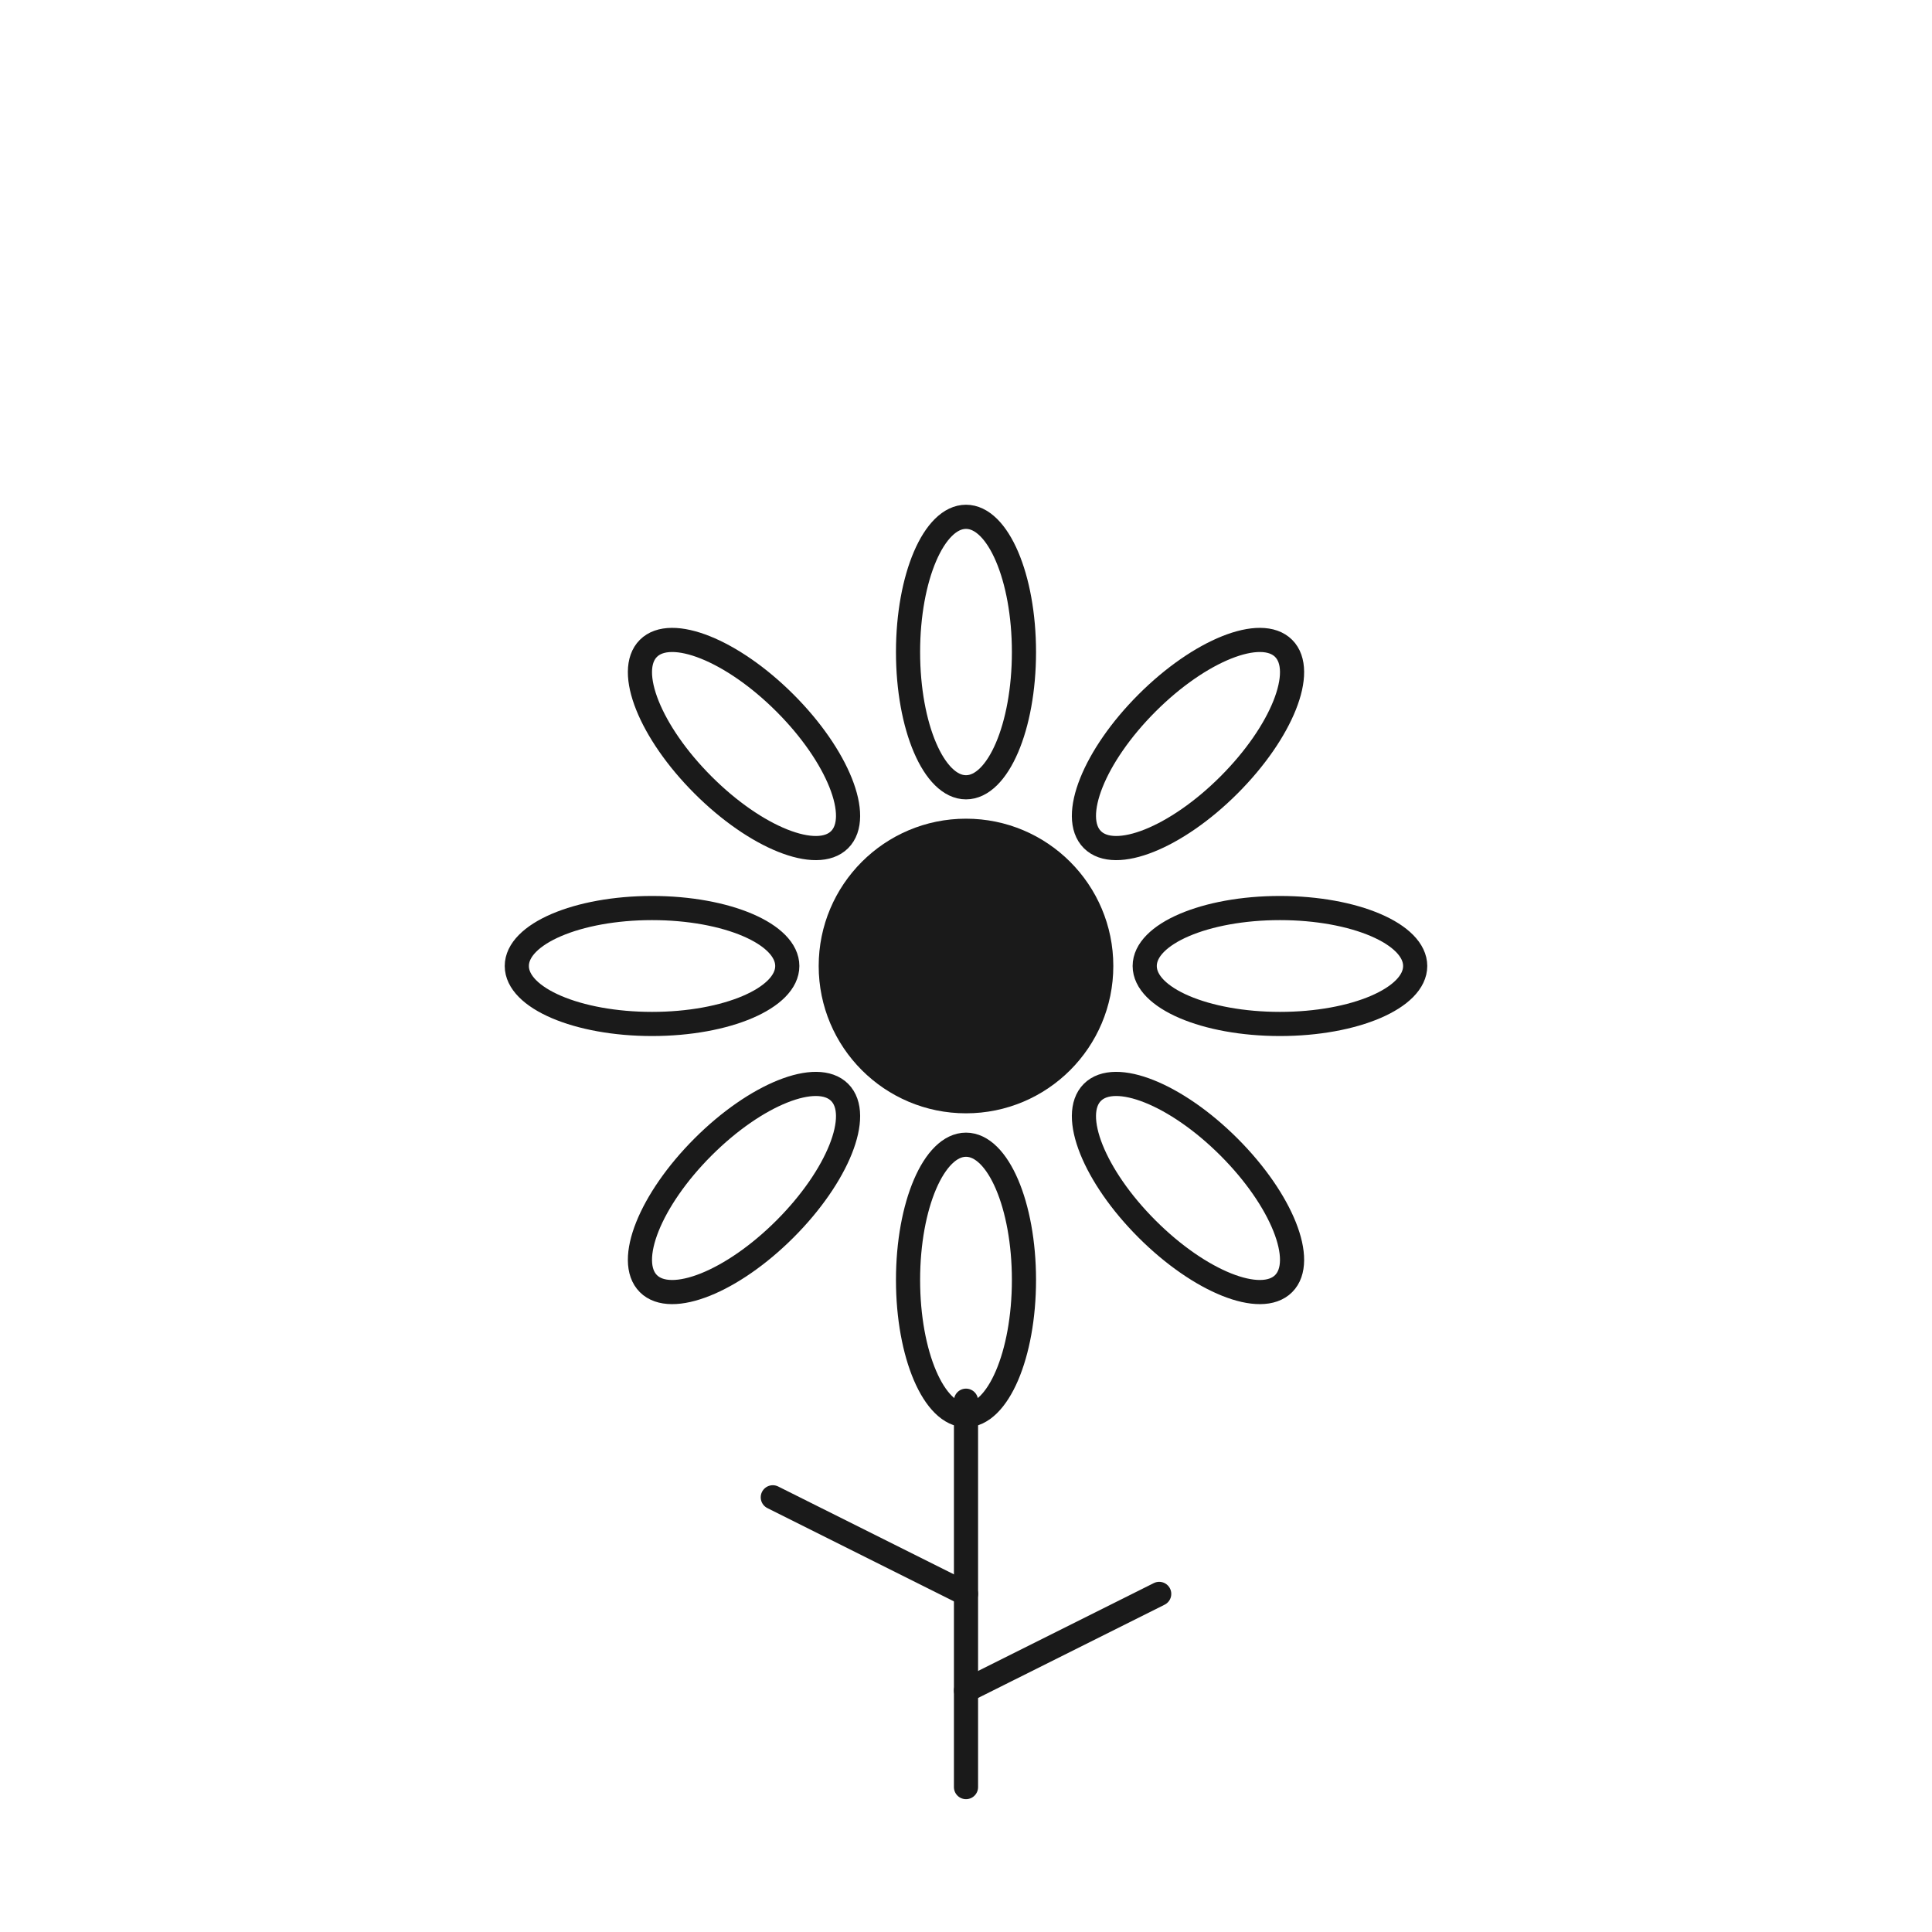
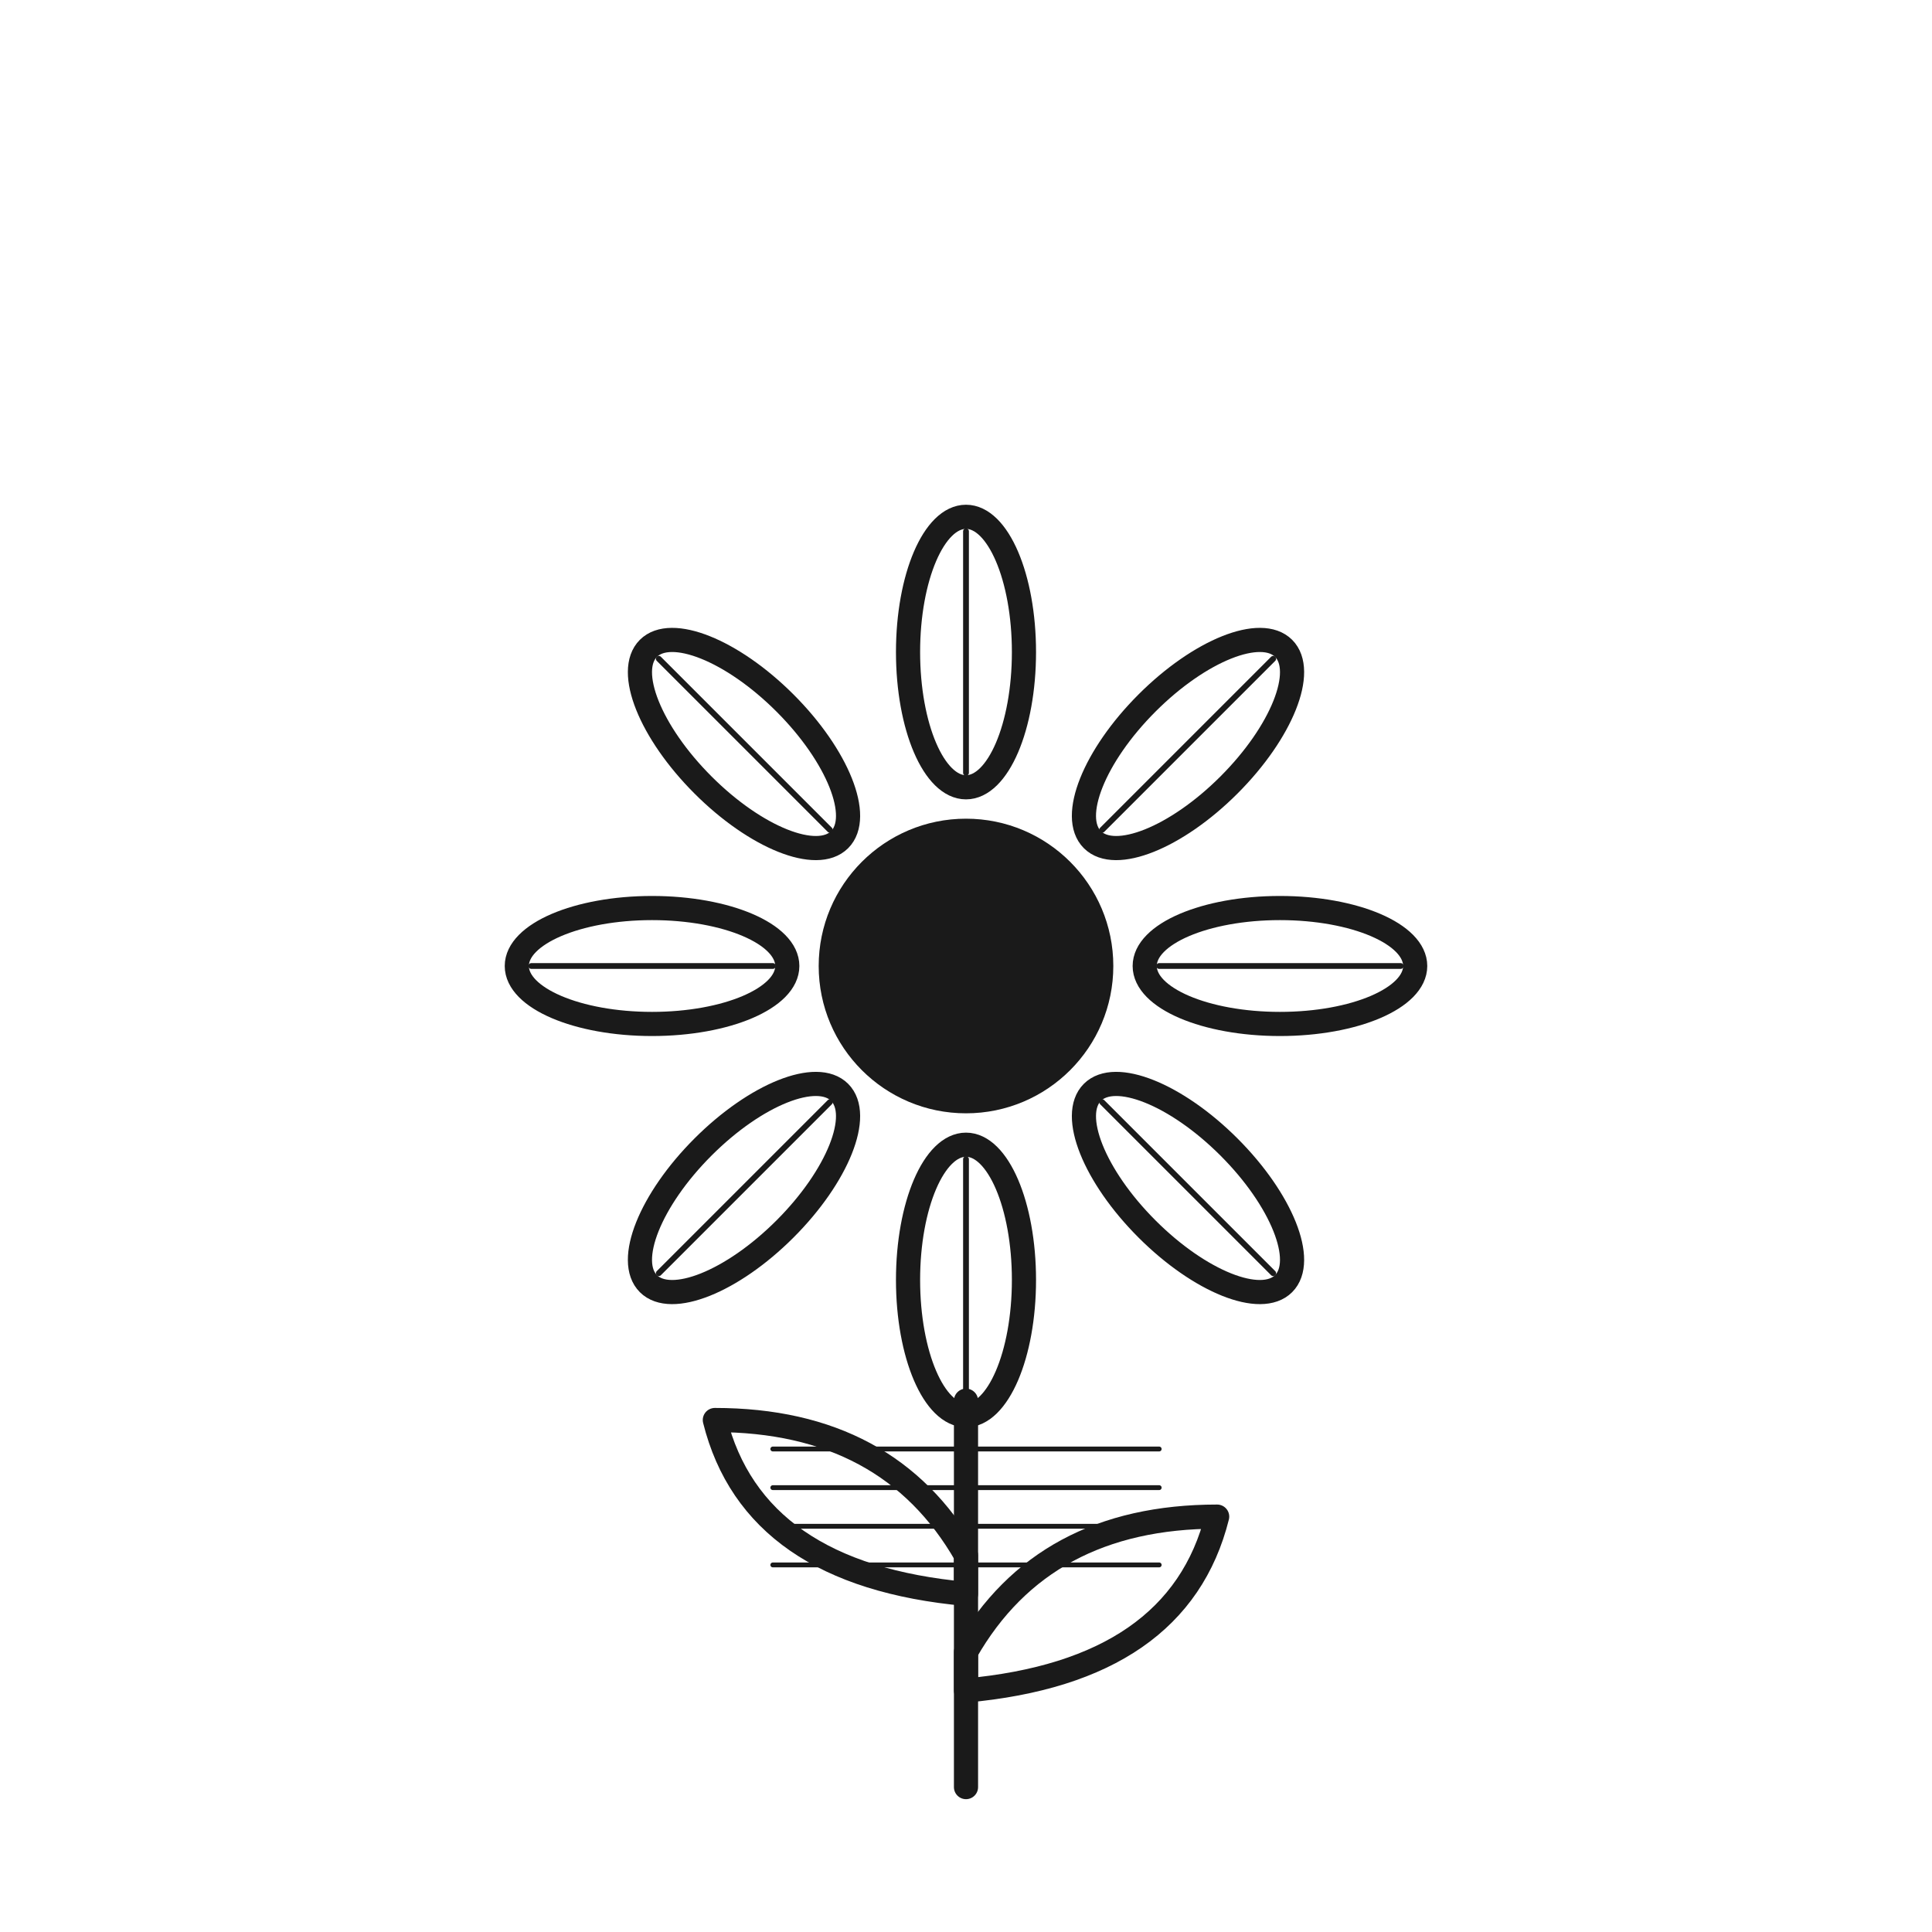
<svg xmlns="http://www.w3.org/2000/svg" viewBox="0 0 200 200" width="200" height="200">
  <rect width="200" height="200" fill="#ffffff" />
  <g fill="none" stroke="#1a1a1a" stroke-width="2.5" stroke-linecap="round" stroke-linejoin="round">
    <circle cx="100" cy="100" r="14" fill="#1a1a1a" />
    <ellipse cx="132.5" cy="100" rx="14" ry="6" transform="rotate(0 132.5 100)" />
+     <line x1="120.0" y1="100.0" x2="145.0" y2="100.0" stroke-width="0.6" />
    <ellipse cx="122.981" cy="122.981" rx="14" ry="6" transform="rotate(45 122.981 122.981)" />
+     <line x1="114.1" y1="114.1" x2="131.8" y2="131.8" stroke-width="0.6" />
    <ellipse cx="100" cy="132.5" rx="14" ry="6" transform="rotate(90 100 132.5)" />
+     <line x1="100.0" y1="120.0" x2="100.0" y2="145.0" stroke-width="0.6" />
    <ellipse cx="77.019" cy="122.981" rx="14" ry="6" transform="rotate(135 77.01903 122.981)" />
+     <line x1="85.9" y1="114.1" x2="68.2" y2="131.8" stroke-width="0.6" />
    <ellipse cx="67.5" cy="100" rx="14" ry="6" transform="rotate(180 67.5 100)" />
+     <line x1="80.0" y1="100.0" x2="55.0" y2="100.0" stroke-width="0.6" />
    <ellipse cx="77.019" cy="77.019" rx="14" ry="6" transform="rotate(225 77.01903 77.01903)" />
+     <line x1="85.9" y1="85.9" x2="68.2" y2="68.2" stroke-width="0.6" />
    <ellipse cx="100" cy="67.5" rx="14" ry="6" transform="rotate(270 100 67.5)" />
+     <line x1="100.0" y1="80.0" x2="100.0" y2="55.0" stroke-width="0.6" />
    <ellipse cx="122.981" cy="77.019" rx="14" ry="6" transform="rotate(315 122.981 77.01903)" />
+     <line x1="114.1" y1="85.9" x2="131.8" y2="68.2" stroke-width="0.6" />
    <path d="M100 145 v40" />
-     <path d="M100 165 l-20 -10" />
-     <path d="M100 175 l20 -10" />
+     <path d="M100 165 q-22 -2 -26 -18 q18 0 26 14Z" />
+     <line x1="80" y1="150" x2="100" y2="150" stroke-width="0.5" />
+     <line x1="80" y1="154" x2="100" y2="154" stroke-width="0.5" />
+     <line x1="80" y1="158" x2="100" y2="158" stroke-width="0.5" />
+     <line x1="80" y1="162" x2="100" y2="162" stroke-width="0.5" />
+     <path d="M100 175 q22 -2 26 -18 q-18 0 -26 14Z" />
+     <line x1="100" y1="150" x2="120" y2="150" stroke-width="0.5" />
+     <line x1="100" y1="154" x2="120" y2="154" stroke-width="0.5" />
+     <line x1="100" y1="158" x2="120" y2="158" stroke-width="0.5" />
+     <line x1="100" y1="162" x2="120" y2="162" stroke-width="0.5" />
  </g>
</svg>
